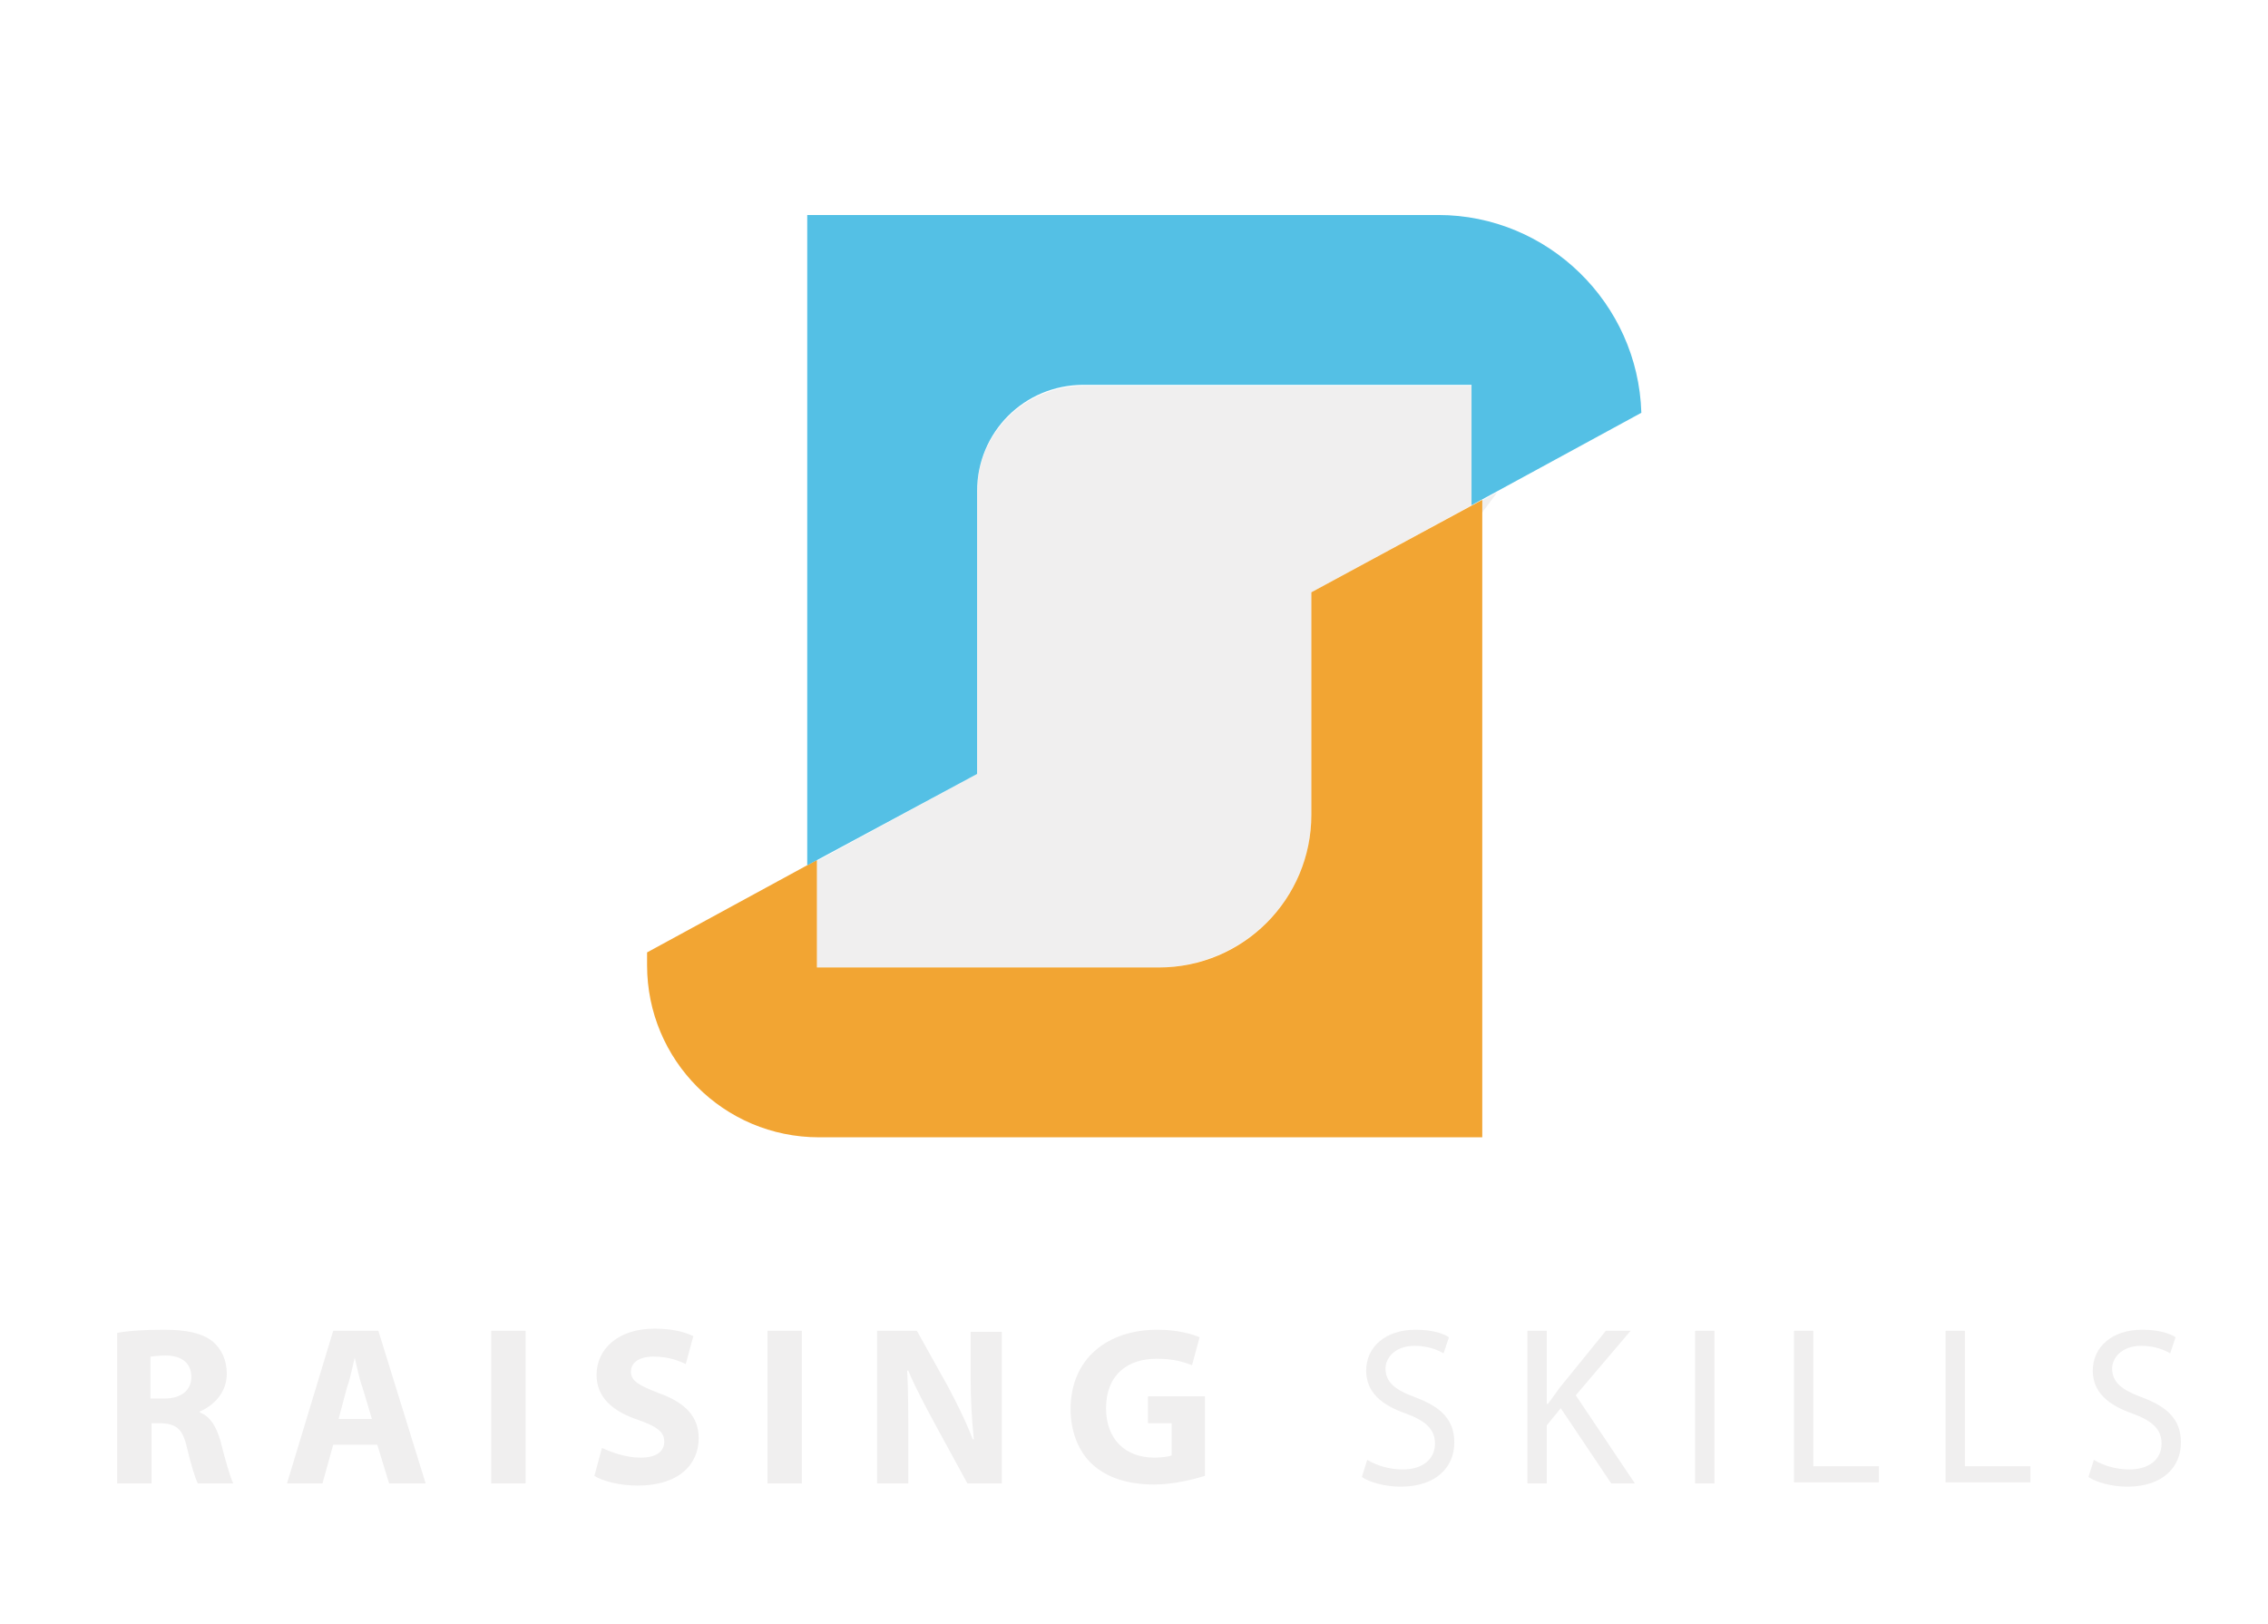
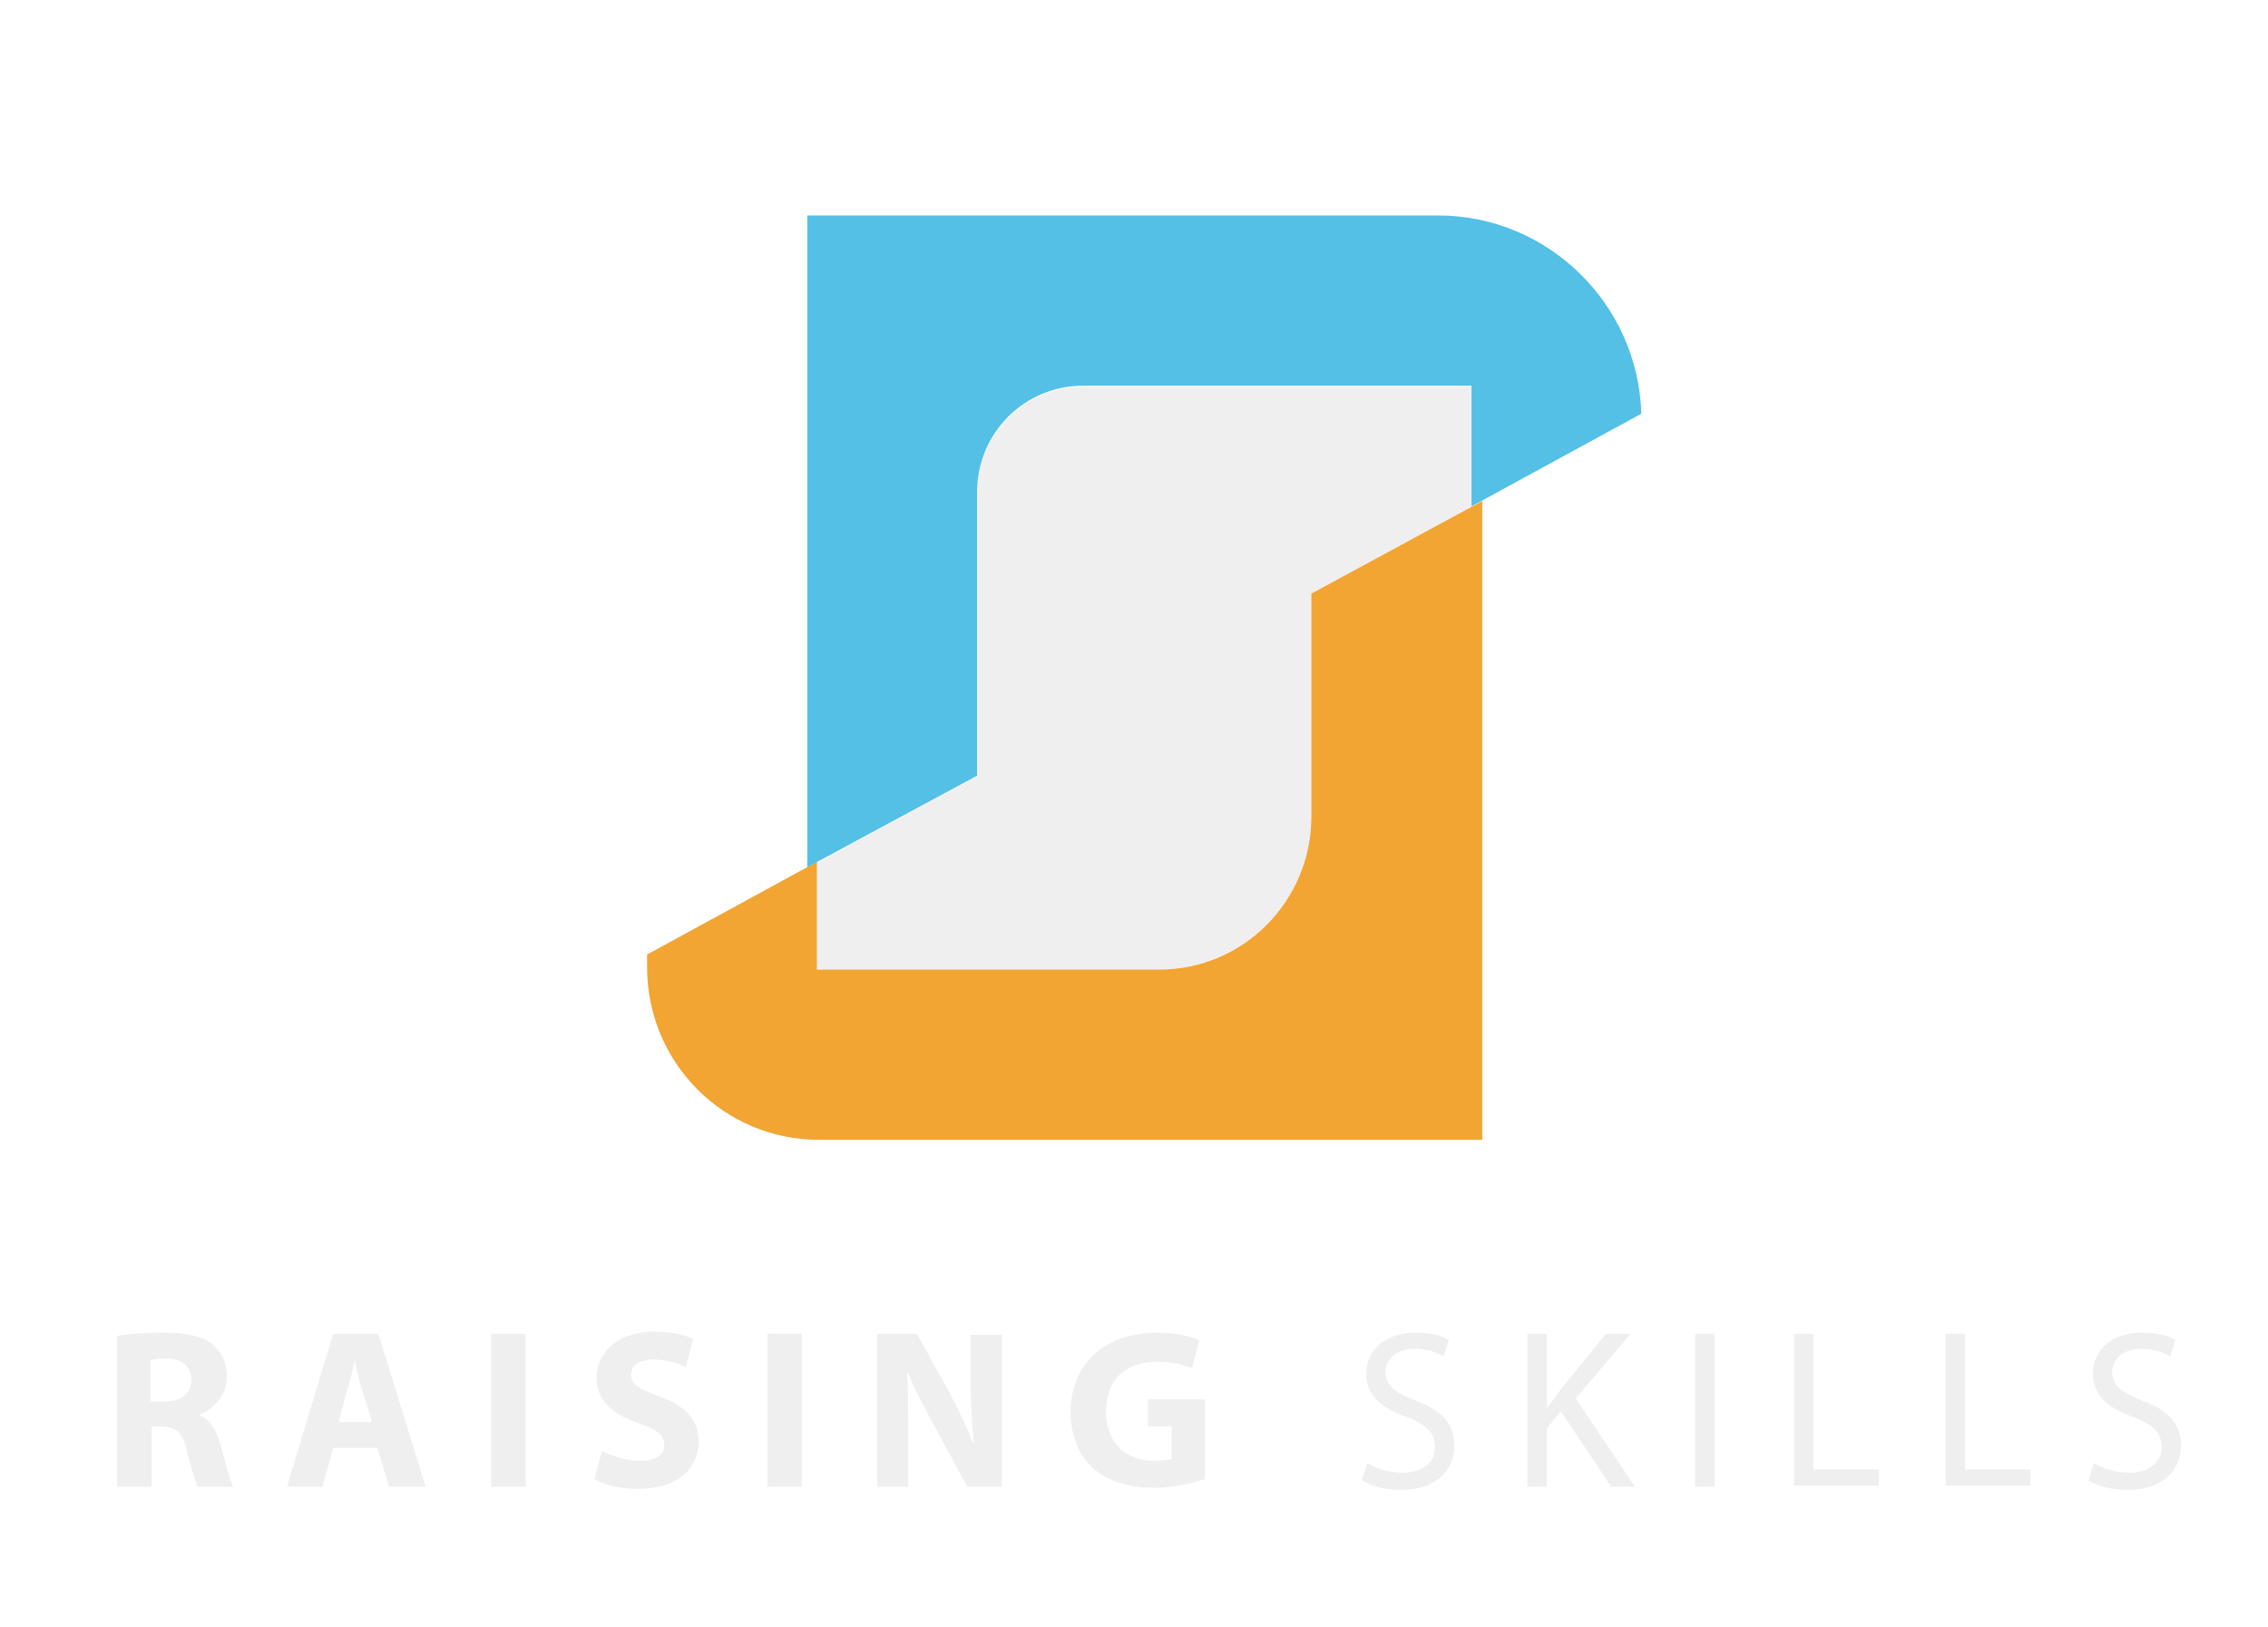
- <svg xmlns="http://www.w3.org/2000/svg" version="1.1" id="Calque_1" x="0px" y="0px" viewBox="0 0 211 151" style="enable-background:new 0 0 211 151;" xml:space="preserve">
-   <style type="text/css">
- 	.st0{fill:#F0EFEF;}
- 	.st1{fill:#F2A533;}
- 	.st2{fill:#54C0E5;}
- </style>
-   <g>
-     <path class="st0" d="M10.9,124c1-0.2,2.6-0.3,4.3-0.3c2.1,0,3.6,0.3,4.6,1.1c0.8,0.7,1.3,1.7,1.3,3c0,1.8-1.3,3-2.5,3.5v0.1   c1,0.4,1.5,1.3,1.9,2.6c0.4,1.6,0.9,3.4,1.2,4h-3.3c-0.2-0.4-0.6-1.6-1-3.3c-0.4-1.8-1-2.2-2.3-2.3h-1v5.6h-3.2V124z M14,130.1h1.3   c1.6,0,2.5-0.8,2.5-2c0-1.3-0.9-2-2.4-2c-0.8,0-1.2,0.1-1.4,0.1V130.1z" />
-     <path class="st0" d="M31,134.4l-1,3.6h-3.3l4.3-14.2h4.2l4.4,14.2h-3.4l-1.1-3.6H31z M34.6,132l-0.9-3c-0.3-0.8-0.5-1.9-0.7-2.7h0   c-0.2,0.8-0.4,1.9-0.7,2.7l-0.8,3H34.6z" />
-     <path class="st0" d="M48.9,123.8V138h-3.2v-14.2H48.9z" />
-     <path class="st0" d="M56,134.7c0.9,0.4,2.2,0.9,3.6,0.9c1.5,0,2.2-0.6,2.2-1.5c0-0.9-0.7-1.4-2.4-2c-2.4-0.8-3.9-2.1-3.9-4.2   c0-2.4,2-4.3,5.4-4.3c1.6,0,2.8,0.3,3.6,0.7l-0.7,2.6c-0.6-0.3-1.6-0.7-3-0.7c-1.4,0-2.1,0.6-2.1,1.4c0,0.9,0.8,1.3,2.6,2   c2.5,0.9,3.7,2.2,3.7,4.2c0,2.4-1.8,4.4-5.7,4.4c-1.6,0-3.2-0.4-4-0.9L56,134.7z" />
-     <path class="st0" d="M74.6,123.8V138h-3.2v-14.2H74.6z" />
-     <path class="st0" d="M81.6,138v-14.2h3.7l2.9,5.2c0.8,1.5,1.7,3.3,2.3,4.9h0.1c-0.2-1.9-0.3-3.8-0.3-5.9v-4.1h2.9V138H90l-3-5.5   c-0.8-1.5-1.8-3.3-2.5-5l-0.1,0c0.1,1.9,0.1,3.9,0.1,6.2v4.3H81.6z" />
-     <path class="st0" d="M112.1,137.3c-1,0.3-2.9,0.8-4.7,0.8c-2.6,0-4.5-0.7-5.8-1.9c-1.3-1.2-2-3.1-2-5.1c0-4.7,3.4-7.4,8.1-7.4   c1.8,0,3.2,0.4,3.9,0.7l-0.7,2.6c-0.8-0.3-1.7-0.6-3.3-0.6c-2.7,0-4.7,1.5-4.7,4.6c0,2.9,1.8,4.6,4.5,4.6c0.7,0,1.3-0.1,1.6-0.2v-3   h-2.2v-2.5h5.3V137.3z" />
-     <path class="st0" d="M127.2,135.8c0.8,0.5,2,0.9,3.3,0.9c1.9,0,3-1,3-2.4c0-1.3-0.8-2.1-2.7-2.8c-2.3-0.8-3.7-2-3.7-4   c0-2.2,1.8-3.8,4.6-3.8c1.4,0,2.5,0.3,3.1,0.7l-0.5,1.5c-0.5-0.3-1.4-0.7-2.7-0.7c-1.9,0-2.7,1.2-2.7,2.1c0,1.3,0.9,2,2.8,2.7   c2.4,0.9,3.6,2.1,3.6,4.2c0,2.2-1.6,4.1-5,4.1c-1.4,0-2.9-0.4-3.6-0.9L127.2,135.8z" />
-     <path class="st0" d="M142.1,123.8h1.8v6.8h0.1c0.4-0.5,0.8-1.1,1.1-1.5l4.3-5.3h2.3l-5.1,6l5.5,8.2h-2.2l-4.7-7l-1.3,1.6v5.4h-1.8   V123.8z" />
-     <path class="st0" d="M159.5,123.8V138h-1.8v-14.2H159.5z" />
-     <path class="st0" d="M166.9,123.8h1.8v12.6h6.1v1.5h-7.9V123.8z" />
-     <path class="st0" d="M181,123.8h1.8v12.6h6.1v1.5H181V123.8z" />
-     <path class="st0" d="M194.8,135.8c0.8,0.5,2,0.9,3.3,0.9c1.9,0,3-1,3-2.4c0-1.3-0.8-2.1-2.7-2.8c-2.3-0.8-3.7-2-3.7-4   c0-2.2,1.8-3.8,4.6-3.8c1.4,0,2.5,0.3,3.1,0.7l-0.5,1.5c-0.5-0.3-1.4-0.7-2.7-0.7c-1.9,0-2.7,1.2-2.7,2.1c0,1.3,0.9,2,2.8,2.7   c2.4,0.9,3.6,2.1,3.6,4.2c0,2.2-1.6,4.1-5,4.1c-1.4,0-2.9-0.4-3.6-0.9L194.8,135.8z" />
-   </g>
-   <g>
-     <g>
-       <path class="st0" d="M122,75.8V55.1l14.9-8.1V35.9h-36.1c-5.5,0-9.9,4.4-9.9,9.9V72L76,80.1v9.9h31.8    C115.7,89.9,122,83.6,122,75.8z" />
-       <path class="st0" d="M139.3,45.8l-1.5,0.8c0,0.2,0,0.3,0,0.5v0.7L139.3,45.8z" />
-     </g>
-     <g>
-       <path class="st1" d="M122,55.1v20.7c0,7.8-6.3,14.2-14.2,14.2H76V80l-15.8,8.6v1.2c0,8.8,7.1,16,16,16h61.7V47.1    c0-0.2,0-0.4,0-0.6L122,55.1z" />
-       <path class="st2" d="M90.9,45.7c0-5.5,4.4-9.9,9.9-9.9h36.1V47l15.8-8.6c-0.3-10.2-8.7-18.4-18.9-18.4H75.1v60.5L90.9,72V45.7z" />
-     </g>
-   </g>
+ <svg xmlns="http://www.w3.org/2000/svg" width="152" height="109" viewBox="0 0 152 109" fill="none">
+   <path d="M7.852 89.51C8.572 89.366 9.725 89.293 10.95 89.293C12.463 89.293 13.543 89.51 14.263 90.088C14.84 90.593 15.2 91.315 15.2 92.253C15.2 93.552 14.263 94.419 13.399 94.78V94.852C14.119 95.141 14.479 95.79 14.768 96.729C15.056 97.883 15.416 99.183 15.632 99.616H13.255C13.111 99.327 12.823 98.461 12.534 97.234C12.246 95.934 11.814 95.646 10.878 95.574H10.157V99.616H7.852V89.51V89.51ZM10.085 93.913H11.022C12.174 93.913 12.823 93.336 12.823 92.47C12.823 91.531 12.174 91.026 11.094 91.026C10.518 91.026 10.229 91.098 10.085 91.098V93.913Z" fill="#F0EFEF" />
+   <path d="M22.331 97.017L21.611 99.616H19.234L22.331 89.366H25.357L28.527 99.616H26.078L25.285 97.017H22.331ZM24.925 95.285L24.276 93.119C24.06 92.542 23.916 91.748 23.772 91.17C23.628 91.748 23.484 92.542 23.268 93.119L22.692 95.285H24.925Z" fill="#F0EFEF" />
+   <path d="M35.227 89.366V99.616H32.921V89.366H35.227Z" fill="#F0EFEF" />
+   <path d="M40.341 97.234C40.989 97.522 41.926 97.883 42.934 97.883C44.015 97.883 44.519 97.45 44.519 96.801C44.519 96.151 44.015 95.79 42.791 95.357C41.062 94.779 39.981 93.841 39.981 92.325C39.981 90.593 41.422 89.221 43.871 89.221C45.024 89.221 45.888 89.438 46.464 89.727L45.96 91.603C45.528 91.387 44.807 91.098 43.799 91.098C42.791 91.098 42.286 91.531 42.286 92.109C42.286 92.758 42.862 93.047 44.159 93.552C45.96 94.202 46.825 95.14 46.825 96.584C46.825 98.317 45.528 99.76 42.718 99.76C41.566 99.76 40.413 99.472 39.837 99.111L40.341 97.234Z" fill="#F0EFEF" />
+   <path d="M53.74 89.366V99.616H51.435V89.366H53.74Z" fill="#F0EFEF" />
+   <path d="M58.783 99.616V89.366H61.448L63.537 93.119C64.114 94.202 64.762 95.501 65.194 96.656H65.266C65.122 95.285 65.05 93.913 65.05 92.397V89.438H67.139V99.616H64.834L62.673 95.646C62.096 94.563 61.376 93.264 60.872 92.037H60.8C60.872 93.408 60.872 94.852 60.872 96.512V99.616H58.783Z" fill="#F0EFEF" />
+   <path d="M80.754 99.111C80.034 99.327 78.665 99.688 77.368 99.688C75.496 99.688 74.127 99.183 73.19 98.317C72.254 97.45 71.749 96.079 71.749 94.635C71.749 91.243 74.199 89.293 77.585 89.293C78.881 89.293 79.89 89.582 80.394 89.799L79.89 91.676C79.314 91.459 78.665 91.243 77.513 91.243C75.567 91.243 74.127 92.325 74.127 94.563C74.127 96.656 75.423 97.883 77.368 97.883C77.873 97.883 78.305 97.811 78.521 97.739V95.574H76.936V93.769H80.754V99.111V99.111Z" fill="#F0EFEF" />
+   <path d="M91.632 98.028C92.209 98.389 93.073 98.678 94.009 98.678C95.378 98.678 96.171 97.956 96.171 96.945C96.171 96.007 95.594 95.429 94.225 94.924C92.569 94.346 91.56 93.48 91.56 92.037C91.56 90.448 92.857 89.293 94.874 89.293C95.882 89.293 96.675 89.51 97.107 89.799L96.747 90.882C96.387 90.665 95.738 90.376 94.802 90.376C93.433 90.376 92.857 91.243 92.857 91.892C92.857 92.831 93.505 93.336 94.874 93.841C96.603 94.491 97.467 95.357 97.467 96.873C97.467 98.461 96.315 99.832 93.865 99.832C92.857 99.832 91.776 99.544 91.272 99.183L91.632 98.028Z" fill="#F0EFEF" />
+   <path d="M102.366 89.366H103.662V94.274H103.734C104.023 93.913 104.311 93.48 104.527 93.192L107.624 89.366H109.281L105.607 93.697L109.57 99.616H107.985L104.599 94.563L103.662 95.718V99.616H102.366V89.366V89.366Z" fill="#F0EFEF" />
+   <path d="M114.9 89.366V99.616H113.604V89.366H114.9Z" fill="#F0EFEF" />
+   <path d="M120.231 89.366H121.528V98.461H125.922V99.544H120.231V89.366Z" fill="#F0EFEF" />
+   <path d="M130.389 89.366H131.685V98.461H136.08V99.544H130.389V89.366Z" fill="#F0EFEF" />
+   <path d="M140.33 98.028C140.906 98.389 141.771 98.678 142.707 98.678C144.076 98.678 144.868 97.956 144.868 96.945C144.868 96.007 144.292 95.429 142.923 94.924C141.266 94.346 140.258 93.48 140.258 92.037C140.258 90.448 141.555 89.293 143.572 89.293C144.58 89.293 145.373 89.51 145.805 89.799L145.445 90.882C145.084 90.665 144.436 90.376 143.5 90.376C142.131 90.376 141.555 91.243 141.555 91.892C141.555 92.831 142.203 93.336 143.572 93.841C145.301 94.491 146.165 95.357 146.165 96.873C146.165 98.461 145.012 99.832 142.563 99.832C141.555 99.832 140.474 99.544 139.97 99.183L140.33 98.028Z" fill="#F0EFEF" />
+   <path d="M87.886 54.717V39.774L98.62 33.927V25.915H72.614C68.652 25.915 65.482 29.091 65.482 33.061V51.974L54.748 57.821V64.967H77.657C83.348 64.895 87.886 60.347 87.886 54.717Z" fill="#F0EFEF" />
+   <path d="M87.886 39.774V54.716C87.886 60.347 83.348 64.967 77.657 64.967H54.749V57.748L43.367 63.956V64.822C43.367 71.174 48.481 76.372 54.893 76.372H99.34V33.999C99.34 33.855 99.34 33.71 99.34 33.566L87.886 39.774Z" fill="#F2A533" />
+   <path d="M65.483 32.989C65.483 29.018 68.652 25.842 72.614 25.842H98.62V33.927L110.002 27.719C109.786 20.356 103.735 14.437 96.387 14.437H54.101V58.109L65.483 51.973V32.989Z" fill="#54C0E5" />
</svg>
